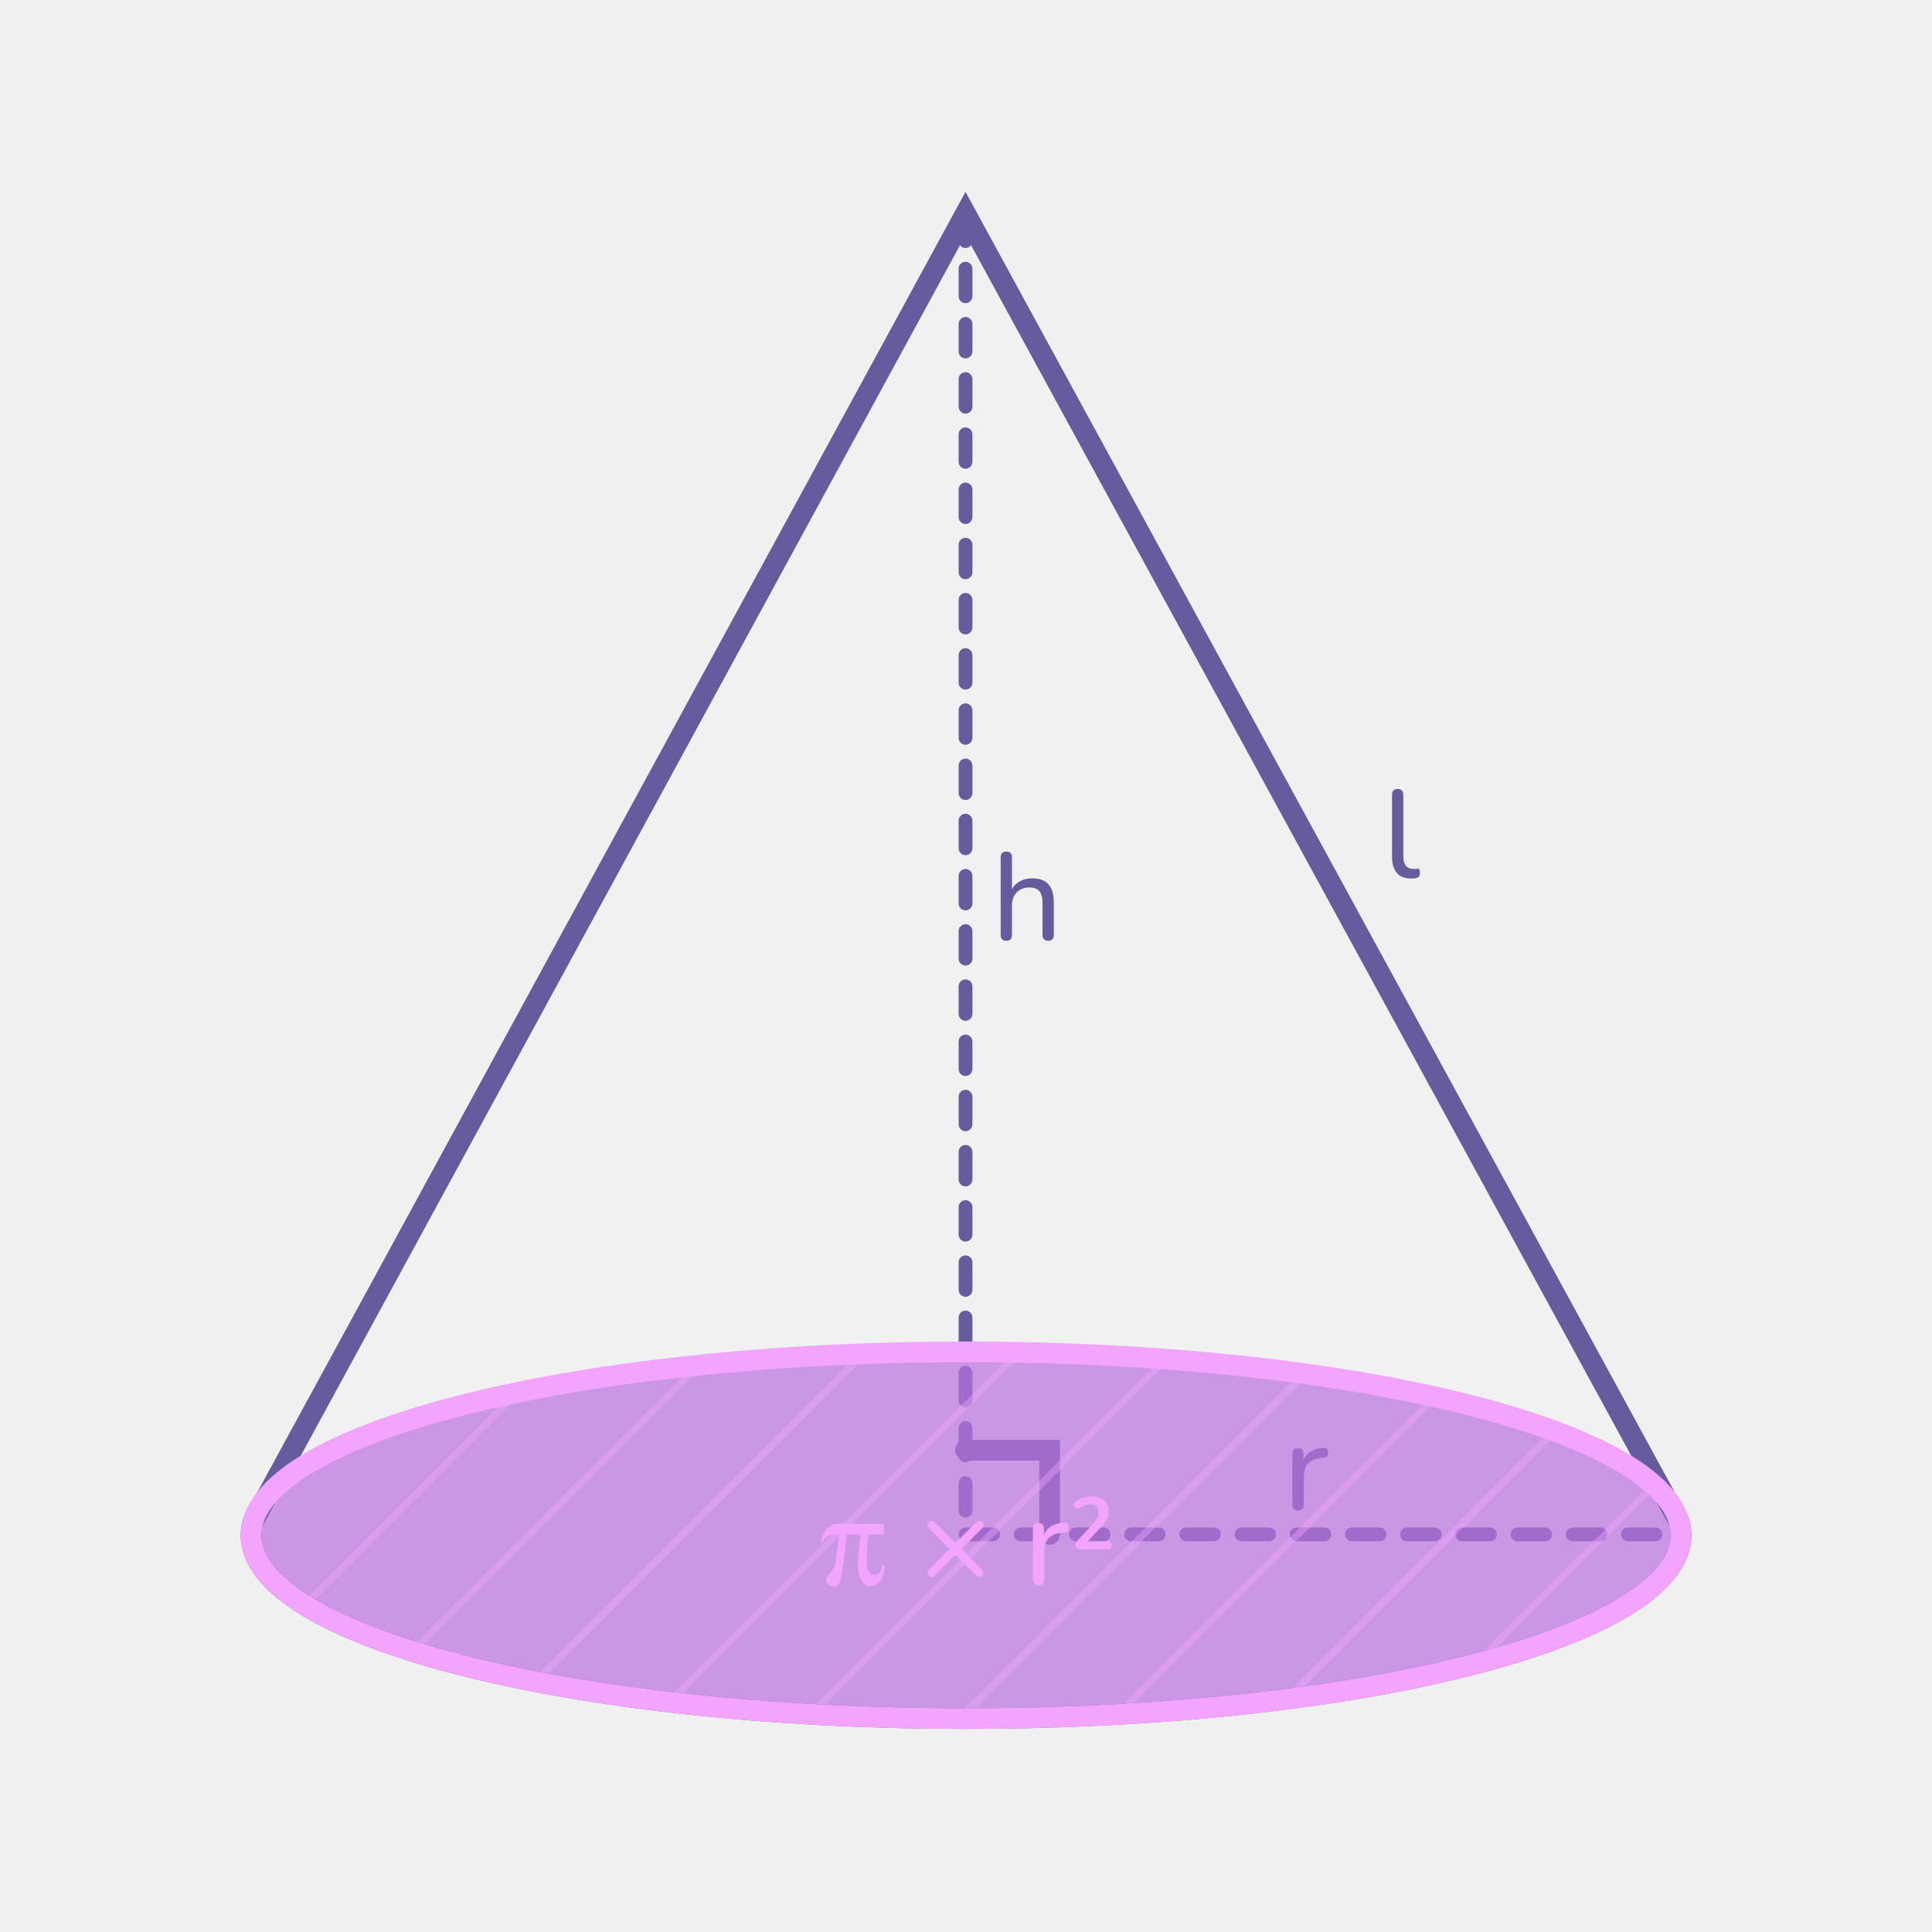
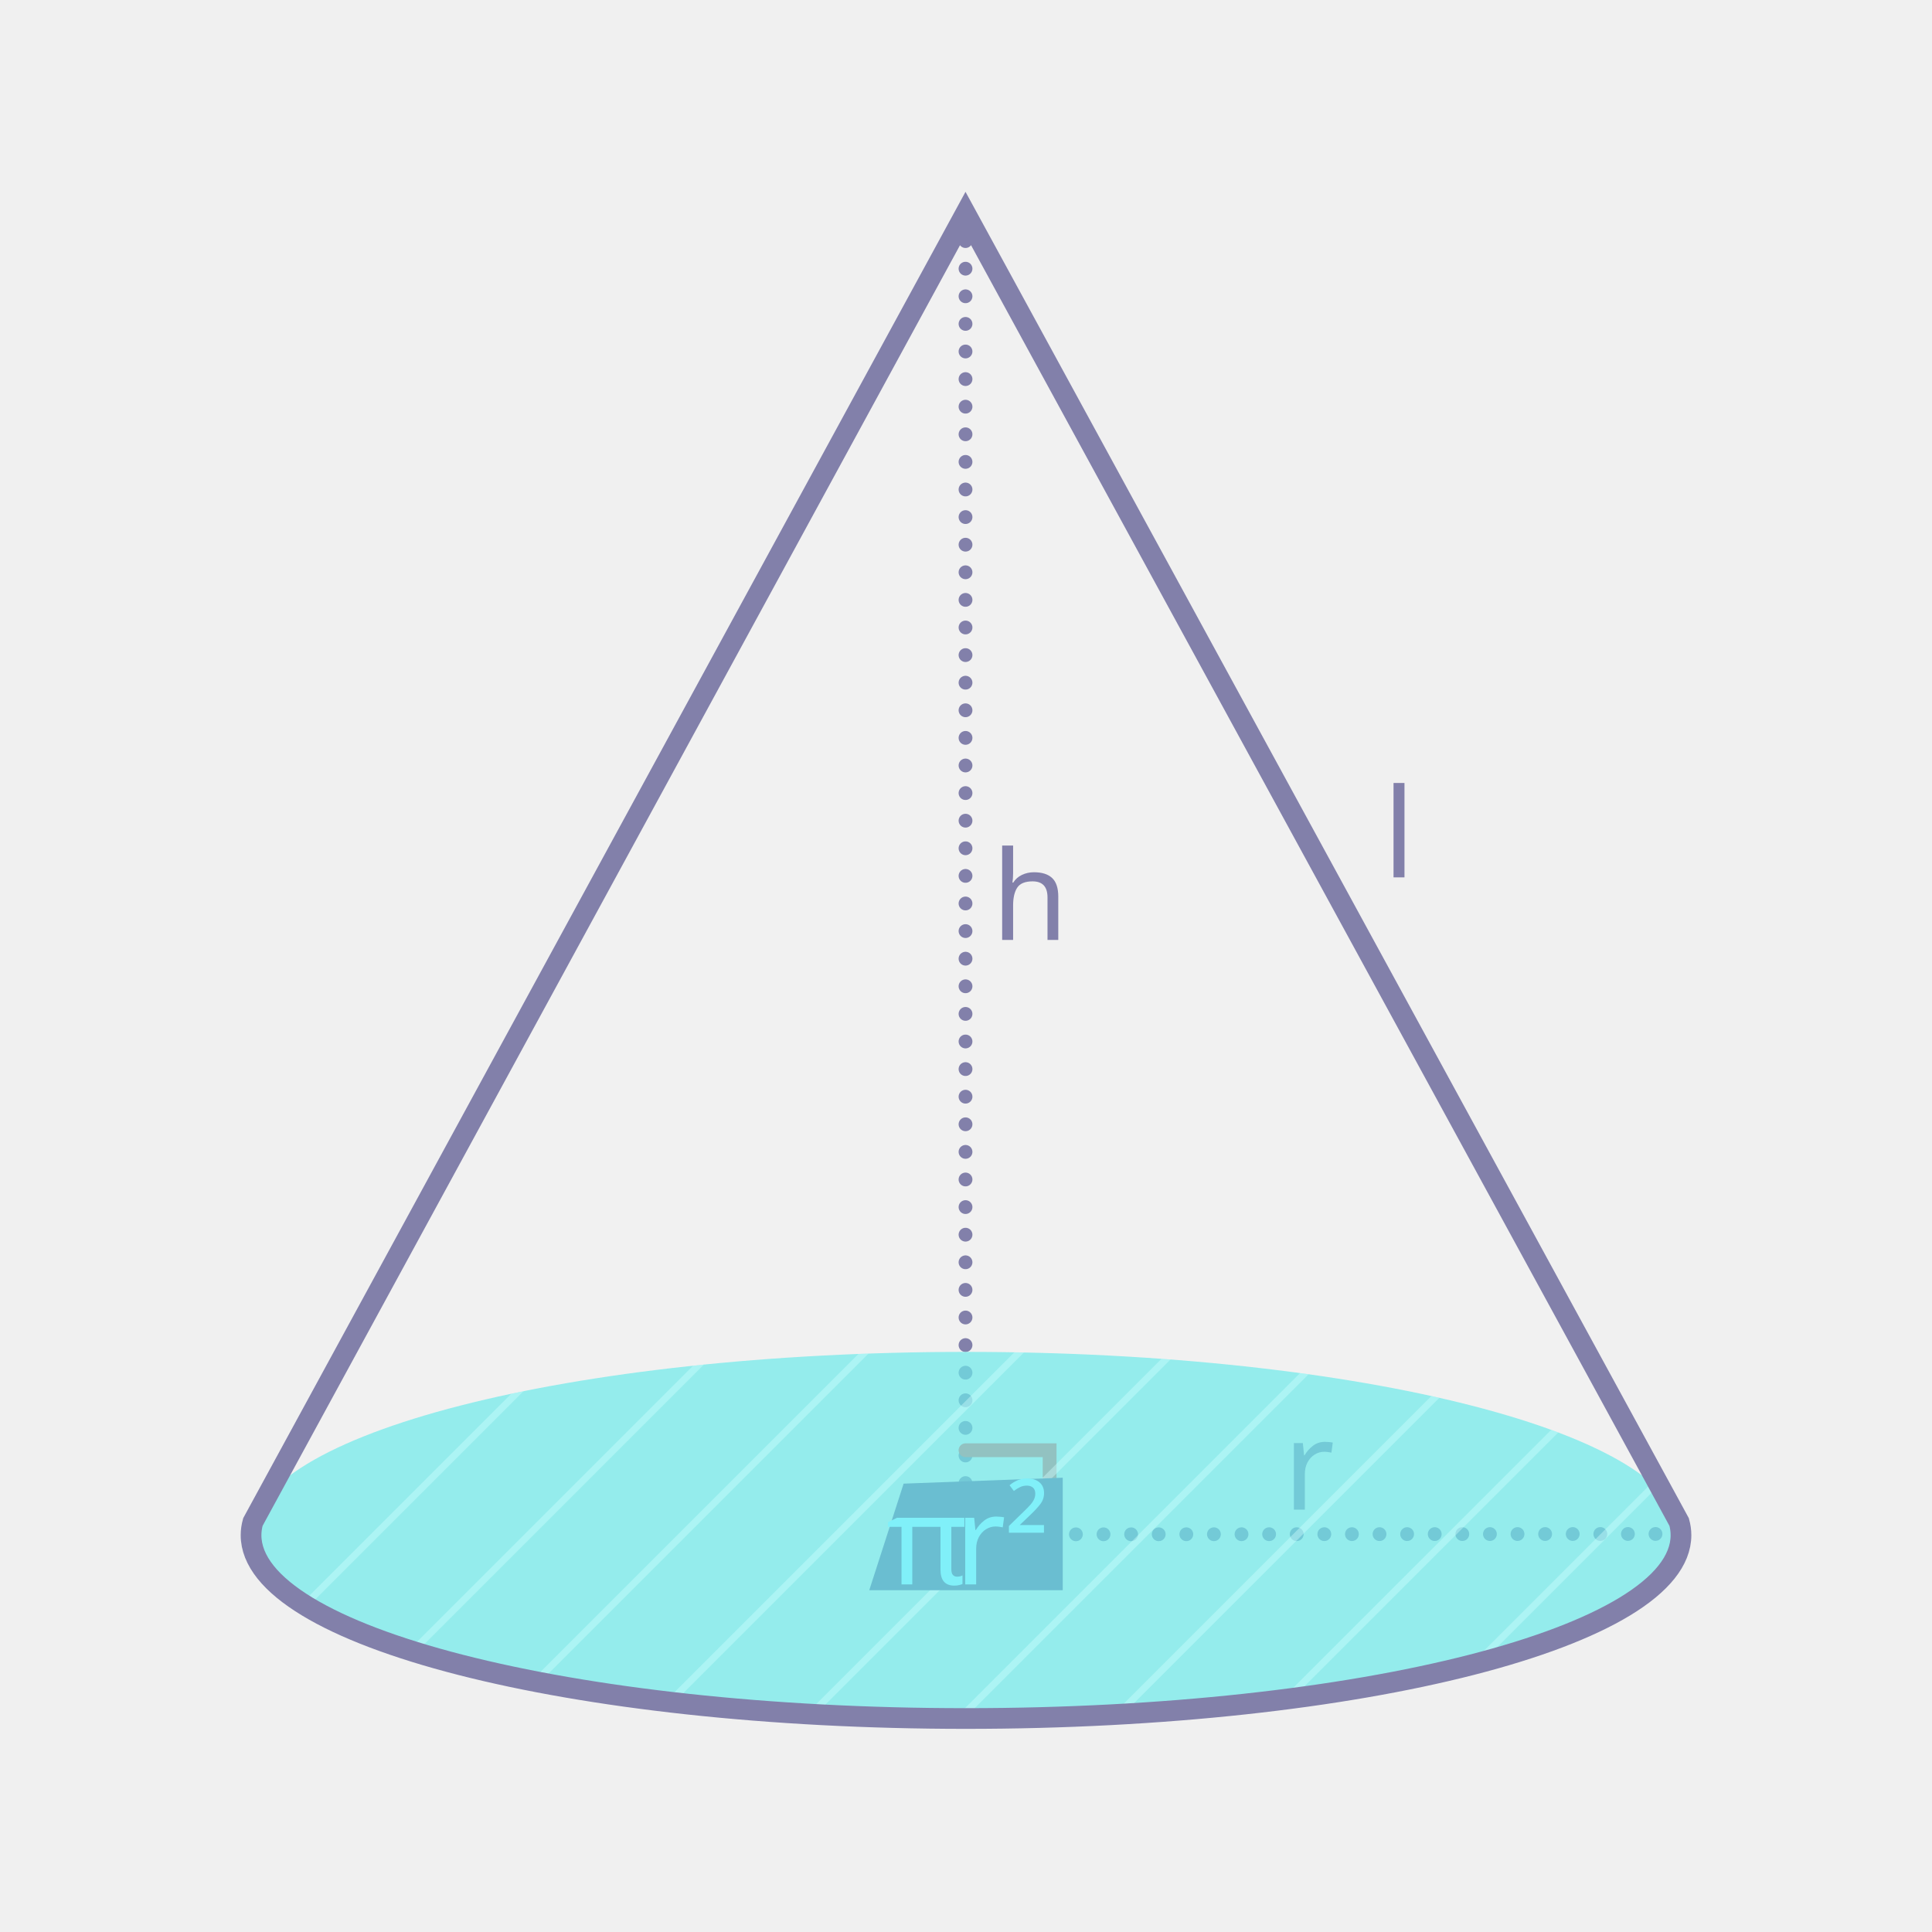
- <svg xmlns="http://www.w3.org/2000/svg" id="assets" width="560" height="560" viewBox="0 0 560 560">
+ <svg xmlns="http://www.w3.org/2000/svg" id="assets" viewBox="0 0 560 560">
  <defs>
    <style>
-       .cls-1 {
-         fill: #655c9d;
-       }
- 
-       .cls-2 {
-         stroke: #f2a4ff;
-       }
- 
-       .cls-2, .cls-3, .cls-4 {
+       .cls-1, .cls-2, .cls-3, .cls-4, .cls-5 {
        fill: none;
      }

-       .cls-2, .cls-4 {
-         stroke-miterlimit: 10;
-         stroke-width: 6px;
-       }
- 
-       .cls-5 {
+       .cls-6 {
        fill: #fff;
        opacity: .1;
      }

-       .cls-6 {
-         fill: #8380ab;
+       .cls-2 {
+         stroke-width: 6px;
      }

-       .cls-7, .cls-8 {
+       .cls-2, .cls-3 {
+         stroke: #8280aa;
+       }
+ 
+       .cls-2, .cls-3, .cls-4 {
+         stroke-linecap: round;
+       }
+ 
+       .cls-2, .cls-3, .cls-4, .cls-5 {
+         stroke-miterlimit: 10;
+       }
+ 
+       .cls-7, .cls-8, .cls-9, .cls-10 {
+         font-family: Raleway-Medium, Raleway;
+         font-weight: 500;
+       }
+ 
+       .cls-11 {
+         clip-path: url(#clippath);
+       }
+ 
+       .cls-12 {
+         fill: #6abed1;
+       }
+ 
+       .cls-13, .cls-14 {
+         fill: #cffffe;
+       }
+ 
+       .cls-8, .cls-15, .cls-9, .cls-10 {
+         font-size: 36px;
+       }
+ 
+       .cls-8, .cls-9, .cls-10 {
+         fill: #8280aa;
+       }
+ 
+       .cls-3, .cls-4, .cls-5 {
+         stroke-width: 4px;
+       }
+ 
+       .cls-3, .cls-5 {
+         stroke-dasharray: 0 8;
+       }
+ 
+       .cls-15 {
+         fill: #80f0f9;
+       }
+ 
+       .cls-9 {
+         letter-spacing: -.03em;
+       }
+ 
+       .cls-4 {
+         stroke: #ea6560;
+       }
+ 
+       .cls-16 {
+         font-family: ArialRoundedMTBold, 'Arial Rounded MT Bold';
+       }
+ 
+       .cls-17, .cls-14 {
        opacity: .4;
      }

-       .cls-9 {
-         clip-path: url(#clippath);
+       .cls-10 {
+         letter-spacing: -.02em;
      }

-       .cls-8, .cls-10 {
-         fill: #f2a4ff;
+       .cls-5 {
+         stroke: #8380ab;
      }

-       .cls-4 {
-         stroke: #655c9d;
-         stroke-linecap: round;
-       }
- 
-       .cls-11 {
-         fill: #bb70de;
+       .cls-18 {
+         fill: #6ce9e9;
        opacity: .7;
      }
    </style>
    <clipPath id="clippath">
-       <ellipse class="cls-3" cx="280" cy="444.99" rx="207.24" ry="53.14" />
+       <ellipse class="cls-1" cx="280" cy="444.99" rx="207.24" ry="53.14" />
    </clipPath>
  </defs>
  <g id="_11" data-name="11">
    <g>
-       <path class="cls-6" d="M74.76,444.99h-4c0-2.87,.78-5.74,2.33-8.53l3.5,1.94c-1.21,2.19-1.83,4.4-1.83,6.59Zm409.48-4.86c-.82-2-2.16-4.02-3.99-6.01l2.95-2.71c2.15,2.34,3.74,4.76,4.74,7.2l-3.7,1.52Zm-403.07-7.46l-2.77-2.89c1.83-1.75,4.01-3.5,6.5-5.19l2.25,3.31c-2.3,1.56-4.31,3.17-5.98,4.77Zm393.39-3.56c-1.92-1.41-4.12-2.82-6.53-4.19l1.98-3.48c2.55,1.45,4.87,2.94,6.92,4.45l-2.37,3.22Zm-380.73-5.22l-1.89-3.52c2.25-1.21,4.71-2.41,7.32-3.58l1.63,3.65c-2.52,1.13-4.89,2.29-7.06,3.45Zm367.24-2.56c-2.27-1.06-4.7-2.11-7.24-3.13l1.49-3.71c2.61,1.04,5.12,2.13,7.45,3.22l-1.7,3.62Zm-352.89-3.91l-1.44-3.73c2.41-.93,4.97-1.85,7.61-2.74l1.28,3.79c-2.58,.87-5.09,1.77-7.45,2.68Zm338.24-1.98c-2.4-.84-4.93-1.67-7.54-2.47l1.18-3.82c2.65,.82,5.23,1.66,7.67,2.52l-1.32,3.78Zm-323.22-3.09l-1.15-3.83c2.5-.75,5.1-1.48,7.76-2.19l1.04,3.86c-2.61,.7-5.19,1.43-7.65,2.16Zm308.06-1.6c-2.49-.68-5.07-1.36-7.69-2.01l.96-3.88c2.65,.66,5.27,1.34,7.79,2.04l-1.06,3.86Zm-292.71-2.52l-.94-3.89c2.56-.62,5.2-1.22,7.84-1.8l.85,3.91c-2.61,.57-5.22,1.17-7.76,1.78Zm277.27-1.32c-2.57-.57-5.19-1.13-7.79-1.66l.79-3.92c2.62,.53,5.27,1.1,7.87,1.67l-.87,3.9Zm-261.71-2.08l-.77-3.92c2.6-.51,5.26-1.01,7.9-1.48l.7,3.94c-2.62,.47-5.25,.96-7.83,1.47Zm246.1-1.09c-2.57-.47-5.21-.93-7.85-1.37l.66-3.95c2.66,.44,5.32,.91,7.92,1.38l-.72,3.93Zm-230.41-1.72l-.64-3.95c2.61-.42,5.25-.83,7.94-1.22l.58,3.96c-2.67,.39-5.29,.8-7.88,1.22Zm214.69-.9c-2.6-.39-5.23-.77-7.89-1.13l.54-3.96c2.69,.36,5.34,.74,7.95,1.14l-.6,3.96Zm-198.91-1.42l-.52-3.96c2.62-.35,5.28-.68,7.97-1l.47,3.97c-2.67,.32-5.31,.65-7.92,.99Zm183.1-.73c-2.61-.32-5.25-.62-7.92-.92l.43-3.98c2.69,.29,5.35,.6,7.98,.92l-.49,3.97Zm-167.26-1.15l-.42-3.98c2.64-.28,5.3-.54,7.99-.79l.37,3.98c-2.67,.25-5.32,.51-7.94,.79Zm151.4-.58c-2.62-.25-5.27-.49-7.95-.72l.34-3.99c2.69,.23,5.35,.47,7.99,.72l-.39,3.98Zm-135.51-.9l-.33-3.99c2.64-.22,5.31-.42,8-.61l.28,3.99c-2.68,.19-5.33,.39-7.96,.6Zm119.61-.45c-2.63-.19-5.29-.37-7.96-.54l.25-3.99c2.69,.17,5.36,.35,8.01,.54l-.29,3.99Zm-103.69-.67l-.24-3.99c2.65-.16,5.32-.3,8.01-.43l.2,4c-2.68,.13-5.33,.27-7.97,.43Zm87.76-.32c-2.64-.14-5.3-.26-7.97-.37l.16-4c2.69,.11,5.36,.23,8.02,.37l-.21,3.99Zm-71.81-.46l-.15-4c2.66-.1,5.33-.19,8.02-.27l.11,4c-2.67,.08-5.33,.16-7.98,.26Zm55.86-.2c-2.64-.08-5.3-.15-7.98-.21l.08-4c2.69,.06,5.36,.13,8.02,.21l-.12,4Zm-39.91-.25l-.07-4c2.66-.05,5.33-.08,8.02-.11l.04,4c-2.67,.02-5.33,.06-7.98,.11Zm23.94-.08c-2.65-.03-5.31-.05-7.98-.05v-4c2.69,0,5.37,.02,8.03,.05l-.04,4Z" />
-       <path class="cls-5" d="M487.24,444.98c0,29.35-92.78,53.14-207.24,53.14s-207.23-23.79-207.23-53.14c0-1.28,.18-2.55,.53-3.81l3.92-7.2L279.86,61.87l202.93,372.1,3.92,7.2c.35,1.26,.53,2.53,.53,3.81Z" />
-       <path class="cls-1" d="M376.3,437.83c-.55,0-.97-.14-1.26-.43s-.43-.71-.43-1.26v-14.69c0-.55,.14-.97,.43-1.24,.29-.28,.68-.41,1.19-.41s.89,.14,1.17,.41c.28,.28,.41,.69,.41,1.24v2.77h-.36c.38-1.44,1.1-2.53,2.16-3.28,1.06-.74,2.39-1.16,4-1.26,.38-.02,.7,.07,.94,.27,.24,.2,.37,.55,.4,1.03,.02,.46-.08,.82-.32,1.1-.24,.28-.61,.44-1.12,.49l-.65,.04c-1.58,.17-2.8,.68-3.65,1.55s-1.28,2.05-1.28,3.56v8.42c0,.55-.14,.97-.41,1.26s-.68,.43-1.21,.43Z" />
+       <ellipse class="cls-6" cx="280" cy="444.99" rx="207.24" ry="53.14" />
+       <path class="cls-5" d="M72.76,444.99c0-29.35,92.78-53.14,207.24-53.14s207.24,23.79,207.24,53.14" />
+       <path class="cls-6" d="M487.24,444.98c0,29.35-92.78,53.14-207.24,53.14s-207.23-23.79-207.23-53.14c0-1.28,.18-2.55,.53-3.81l3.92-7.2L279.86,61.87l202.93,372.1,3.92,7.2c.35,1.26,.53,2.53,.53,3.81Z" />
+       <text class="cls-10" transform="translate(371.98 437.58)">
+         <tspan x="0" y="0">r</tspan>
+       </text>
    </g>
  </g>
-   <path class="cls-1" d="M279.86,446.75c-1.1,0-2-.89-2-2s.89-2,2-2h8s0,0,0,0c1.1,0,2,.89,2,2s-.89,2-2,2h-8s0,0,0,0Zm16,0c-1.1,0-2-.89-2-2s.89-2,2-2h8s0,0,0,0c1.1,0,2,.89,2,2s-.89,2-2,2h-8s0,0,0,0Zm16,0c-1.1,0-2-.89-2-2s.89-2,2-2h8s0,0,0,0c1.1,0,2,.89,2,2s-.89,2-2,2h-8s0,0,0,0Zm16,0c-1.1,0-2-.89-2-2s.89-2,2-2h8s0,0,0,0c1.1,0,2,.89,2,2s-.89,2-2,2h-8s0,0,0,0Zm16,0c-1.1,0-2-.89-2-2s.89-2,2-2h8s0,0,0,0c1.1,0,2,.89,2,2s-.89,2-2,2h-8s0,0,0,0Zm16,0c-1.1,0-2-.89-2-2s.89-2,2-2h8s0,0,0,0c1.1,0,2,.89,2,2s-.89,2-2,2h-8s0,0,0,0Zm16,0c-1.1,0-2-.89-2-2s.89-2,2-2h8s0,0,0,0c1.1,0,2,.89,2,2s-.89,2-2,2h-8s0,0,0,0Zm16,0c-1.1,0-2-.89-2-2s.89-2,2-2h8s0,0,0,0c1.1,0,2,.89,2,2s-.89,2-2,2h-8s0,0,0,0Zm16,0c-1.1,0-2-.89-2-2s.89-2,2-2h8s0,0,0,0c1.1,0,2,.89,2,2s-.89,2-2,2h-8s0,0,0,0Zm16,0c-1.1,0-2-.89-2-2s.89-2,2-2h8s0,0,0,0c1.1,0,2,.89,2,2s-.89,2-2,2h-8s0,0,0,0Zm16,0c-1.1,0-2-.89-2-2s.89-2,2-2h8s0,0,0,0c1.1,0,2,.89,2,2s-.89,2-2,2h-8s0,0,0,0Zm16,0c-1.1,0-2-.89-2-2s.89-2,2-2h8s0,0,0,0c1.1,0,2,.89,2,2s-.89,2-2,2h-8s0,0,0,0Zm16,0c-1.1,0-2-.89-2-2s.89-2,2-2h8s0,0,0,0c1.1,0,2,.89,2,2s-.89,2-2,2h-8s0,0,0,0Z" />
-   <path class="cls-1" d="M279.86,439.88c-1.1,0-2-.9-2-2v-8c0-1.1,.9-2,2-2s2,.9,2,2v8c0,1.1-.9,2-2,2Zm0-16c-1.1,0-2-.9-2-2v-8c0-1.1,.9-2,2-2s2,.9,2,2v8c0,1.1-.9,2-2,2Zm0-16c-1.1,0-2-.9-2-2v-8c0-1.1,.9-2,2-2s2,.9,2,2v8c0,1.1-.9,2-2,2Zm0-16c-1.1,0-2-.9-2-2v-8c0-1.1,.9-2,2-2s2,.9,2,2v8c0,1.1-.9,2-2,2Zm0-16c-1.1,0-2-.9-2-2v-8c0-1.1,.9-2,2-2s2,.9,2,2v8c0,1.1-.9,2-2,2Zm0-16c-1.1,0-2-.9-2-2v-8c0-1.1,.9-2,2-2s2,.9,2,2v8c0,1.1-.9,2-2,2Zm0-16c-1.1,0-2-.9-2-2v-8c0-1.1,.9-2,2-2s2,.9,2,2v8c0,1.1-.9,2-2,2Zm0-16c-1.1,0-2-.9-2-2v-8c0-1.1,.9-2,2-2s2,.9,2,2v8c0,1.1-.9,2-2,2Zm0-16c-1.1,0-2-.9-2-2v-8c0-1.1,.9-2,2-2s2,.9,2,2v8c0,1.1-.9,2-2,2Zm0-16c-1.1,0-2-.9-2-2v-8c0-1.1,.9-2,2-2s2,.9,2,2v8c0,1.1-.9,2-2,2Zm0-16c-1.1,0-2-.9-2-2v-8c0-1.1,.9-2,2-2s2,.9,2,2v8c0,1.1-.9,2-2,2Zm0-16c-1.1,0-2-.9-2-2v-8c0-1.1,.9-2,2-2s2,.9,2,2v8c0,1.1-.9,2-2,2Zm0-16c-1.1,0-2-.9-2-2v-8c0-1.1,.9-2,2-2s2,.9,2,2v8c0,1.1-.9,2-2,2Zm0-16c-1.1,0-2-.9-2-2v-8c0-1.1,.9-2,2-2s2,.9,2,2v8c0,1.1-.9,2-2,2Zm0-16c-1.1,0-2-.9-2-2v-8c0-1.1,.9-2,2-2s2,.9,2,2v8c0,1.1-.9,2-2,2Zm0-16c-1.1,0-2-.9-2-2v-8c0-1.1,.9-2,2-2s2,.9,2,2v8c0,1.1-.9,2-2,2Zm0-16c-1.1,0-2-.9-2-2v-8c0-1.1,.9-2,2-2s2,.9,2,2v8c0,1.1-.9,2-2,2Zm0-16c-1.1,0-2-.9-2-2v-8c0-1.1,.9-2,2-2s2,.9,2,2v8c0,1.1-.9,2-2,2Zm0-16c-1.1,0-2-.9-2-2v-8c0-1.1,.9-2,2-2s2,.9,2,2v8c0,1.1-.9,2-2,2Zm0-16c-1.1,0-2-.9-2-2v-8c0-1.1,.9-2,2-2s2,.9,2,2v8c0,1.1-.9,2-2,2Zm0-16c-1.1,0-2-.9-2-2v-8c0-1.1,.9-2,2-2s2,.9,2,2v8c0,1.1-.9,2-2,2Zm0-16c-1.1,0-2-.9-2-2v-8c0-1.1,.9-2,2-2s2,.9,2,2v8c0,1.1-.9,2-2,2Zm0-16c-1.1,0-2-.9-2-2v-8c0-1.1,.9-2,2-2s2,.9,2,2v8c0,1.1-.9,2-2,2Zm0-16c-1.1,0-2-.9-2-2v-8c0-1.1,.9-2,2-2s2,.9,2,2v8c0,1.1-.9,2-2,2Z" />
+   <line class="cls-3" x1="279.86" y1="444.75" x2="487.24" y2="444.62" />
+   <line class="cls-3" x1="279.86" y1="61.88" x2="279.86" y2="444.75" />
  <polyline class="cls-4" points="279.86 420.36 304.24 420.36 304.24 444.74" />
-   <ellipse class="cls-11" cx="280" cy="444.99" rx="207.24" ry="53.14" />
-   <g class="cls-9">
+   <ellipse class="cls-18" cx="280" cy="444.99" rx="207.24" ry="53.14" />
+   <g class="cls-11">
    <g>
-       <polygon class="cls-8" points="254.85 612.04 252.02 612.04 600.9 263.17 601.94 264.96 254.85 612.04" />
-       <polygon class="cls-10" points="17.49 359.07 21.08 352.65 244.67 129.06 245.7 130.85 17.49 359.07" />
-       <g class="cls-7">
-         <polygon class="cls-10" points="8.96 456.82 6.13 456.82 277.02 185.93 278.05 187.72 8.96 456.82" />
+       <polygon class="cls-14" points="254.85 612.04 252.02 612.04 600.9 263.17 601.94 264.96 254.85 612.04" />
+       <polygon class="cls-13" points="17.49 359.07 21.08 352.65 244.67 129.06 245.7 130.85 17.49 359.07" />
+       <g class="cls-17">
+         <polygon class="cls-13" points="8.96 456.82 6.13 456.82 277.02 185.93 278.05 187.72 8.96 456.82" />
      </g>
-       <g class="cls-7">
-         <polygon class="cls-10" points="-13.3 434.56 -16.13 434.56 254.75 163.67 255.79 165.46 -13.3 434.56" />
+       <g class="cls-17">
+         <polygon class="cls-13" points="-13.3 434.56 -16.13 434.56 254.75 163.67 255.79 165.46 -13.3 434.56" />
      </g>
-       <g class="cls-7">
-         <polygon class="cls-10" points="53.57 501.43 50.74 501.43 321.63 230.54 322.66 232.33 53.57 501.43" />
+       <g class="cls-17">
+         <polygon class="cls-13" points="53.57 501.43 50.74 501.43 321.63 230.54 322.66 232.33 53.57 501.43" />
      </g>
-       <g class="cls-7">
-         <polygon class="cls-10" points="31.31 479.17 28.48 479.17 299.37 208.28 300.4 210.07 31.31 479.17" />
+       <g class="cls-17">
+         <polygon class="cls-13" points="31.31 479.17 28.48 479.17 299.37 208.28 300.4 210.07 31.31 479.17" />
      </g>
-       <g class="cls-7">
-         <polygon class="cls-10" points="109.3 534.8 106.47 534.8 446.86 194.41 447.9 196.2 109.3 534.8" />
+       <g class="cls-17">
+         <polygon class="cls-13" points="109.3 534.8 106.47 534.8 446.86 194.41 447.9 196.2 109.3 534.8" />
      </g>
-       <g class="cls-7">
-         <polygon class="cls-10" points="87.04 512.54 84.21 512.54 355.1 241.65 356.13 243.44 87.04 512.54" />
+       <g class="cls-17">
+         <polygon class="cls-13" points="87.04 512.54 84.21 512.54 355.1 241.65 356.13 243.44 87.04 512.54" />
      </g>
-       <g class="cls-7">
-         <polygon class="cls-10" points="153.92 579.42 151.09 579.42 491.48 239.03 492.52 240.83 153.92 579.42" />
+       <g class="cls-17">
+         <polygon class="cls-13" points="153.92 579.42 151.09 579.42 491.48 239.03 492.52 240.83 153.92 579.42" />
      </g>
-       <g class="cls-7">
-         <polygon class="cls-10" points="131.66 557.16 128.83 557.16 469.22 216.77 470.26 218.56 131.66 557.16" />
+       <g class="cls-17">
+         <polygon class="cls-13" points="131.66 557.16 128.83 557.16 469.22 216.77 470.26 218.56 131.66 557.16" />
      </g>
-       <g class="cls-7">
-         <polygon class="cls-10" points="210.23 567.42 207.4 567.42 556.28 218.54 557.31 220.34 210.23 567.42" />
+       <g class="cls-17">
+         <polygon class="cls-13" points="210.23 567.42 207.4 567.42 556.28 218.54 557.31 220.34 210.23 567.42" />
      </g>
-       <g class="cls-7">
-         <polygon class="cls-10" points="232.59 589.78 229.76 589.78 578.64 240.9 579.67 242.7 232.59 589.78" />
+       <g class="cls-17">
+         <polygon class="cls-13" points="232.59 589.78 229.76 589.78 578.64 240.9 579.67 242.7 232.59 589.78" />
      </g>
-       <g class="cls-7">
-         <polygon class="cls-10" points="277.11 634.31 274.28 634.31 623.16 285.43 624.2 287.22 277.11 634.31" />
+       <g class="cls-17">
+         <polygon class="cls-13" points="277.11 634.31 274.28 634.31 623.16 285.43 624.2 287.22 277.11 634.31" />
      </g>
-       <g class="cls-7">
-         <polygon class="cls-10" points="399.72 600.94 396.9 600.94 667.78 330.05 668.82 331.84 399.72 600.94" />
+       <g class="cls-17">
+         <polygon class="cls-13" points="399.72 600.94 396.9 600.94 667.78 330.05 668.82 331.84 399.72 600.94" />
      </g>
-       <g class="cls-7">
-         <polygon class="cls-10" points="377.46 578.68 374.64 578.68 645.52 307.79 646.56 309.58 377.46 578.68" />
+       <g class="cls-17">
+         <polygon class="cls-13" points="377.46 578.68 374.64 578.68 645.52 307.79 646.56 309.58 377.46 578.68" />
      </g>
-       <g class="cls-7">
-         <polygon class="cls-10" points="421.99 623.2 419.16 623.2 690.04 352.31 691.08 354.1 421.99 623.2" />
+       <g class="cls-17">
+         <polygon class="cls-13" points="421.99 623.2 419.16 623.2 690.04 352.31 691.08 354.1 421.99 623.2" />
      </g>
-       <polygon class="cls-10" points="343.28 791.14 340.46 791.14 611.34 520.26 612.38 522.05 343.28 791.14" />
-       <g class="cls-7">
-         <polygon class="cls-10" points="321.02 768.88 318.19 768.88 589.08 497.99 590.12 499.79 321.02 768.88" />
+       <polygon class="cls-13" points="343.28 791.14 340.46 791.14 611.34 520.26 612.38 522.05 343.28 791.14" />
+       <g class="cls-17">
+         <polygon class="cls-13" points="321.02 768.88 318.19 768.88 589.08 497.99 590.12 499.79 321.02 768.88" />
      </g>
    </g>
  </g>
-   <g>
-     <path class="cls-10" d="M249.46,444.8h-4.06c-.2,2.36-.39,4.29-.58,5.79s-.37,2.8-.54,3.88-.36,2.07-.54,2.96c-.15,.69-.38,1.23-.67,1.63s-.73,.67-1.3,.82c-.47,.12-.93,.02-1.4-.28s-.74-.67-.83-1.09c-.07-.32-.09-.58-.05-.8s.1-.42,.19-.61,.2-.36,.32-.51,.24-.3,.37-.46c.04-.05,.24-.29,.61-.72s.65-.83,.83-1.19,.3-.75,.35-1.19l1.05-8.24h-1.71c-.48,0-.94,.11-1.37,.34s-.77,.5-1,.8l-.76,1.12h-.62c.16-.46,.37-1,.62-1.64s.59-1.26,1.02-1.85c.34-.5,.8-.94,1.37-1.31s1.24-.55,2-.55h13.43v3.09h-4.54c-.29,2.8-.44,5.62-.44,8.46,0,.52,.09,1.02,.26,1.51s.39,.87,.65,1.12c.33,.3,.73,.5,1.2,.59s.96-.06,1.45-.45c.27-.21,.47-.45,.59-.72s.2-.53,.24-.77l.11-.74h.76c-.01,.97-.16,1.85-.44,2.63s-.62,1.41-1,1.88-.77,.82-1.14,1.03c-.42,.26-.91,.41-1.48,.47s-1.08-.08-1.55-.4c-.77-.56-1.36-1.45-1.76-2.65-.22-.7-.35-1.63-.38-2.79s0-2.28,.11-3.38l.62-5.78Z" />
-     <path class="cls-10" d="M270.98,456.68c-.29,.29-.59,.42-.92,.4-.32-.02-.6-.15-.83-.38-.23-.23-.35-.5-.36-.83-.01-.32,.13-.63,.41-.92l5.94-5.98-6.05-6.05c-.24-.24-.38-.49-.41-.76s0-.5,.13-.72c.12-.22,.29-.39,.52-.52,.23-.13,.47-.18,.74-.14,.26,.04,.53,.17,.79,.41l6.01,6.05,6.01-6.05c.31-.29,.63-.42,.95-.4,.32,.02,.61,.15,.85,.38,.24,.23,.37,.5,.4,.81,.02,.31-.12,.64-.43,.97l-6.05,6.01,5.94,5.98c.24,.24,.38,.49,.41,.76,.04,.26,0,.5-.13,.72s-.29,.38-.5,.5-.46,.17-.72,.14c-.26-.02-.52-.16-.76-.4l-5.98-5.98-5.98,5.98Z" />
-     <path class="cls-10" d="M301.08,459.49c-.55,0-.97-.14-1.26-.43s-.43-.71-.43-1.26v-14.69c0-.55,.14-.97,.43-1.24,.29-.28,.68-.41,1.19-.41s.89,.14,1.17,.41c.28,.28,.41,.69,.41,1.24v2.77h-.36c.38-1.44,1.1-2.53,2.16-3.28,1.06-.74,2.39-1.16,4-1.26,.38-.02,.7,.07,.94,.27,.24,.2,.37,.55,.4,1.03,.02,.46-.08,.82-.32,1.1-.24,.28-.61,.44-1.12,.49l-.65,.04c-1.58,.17-2.8,.68-3.65,1.55-.85,.86-1.28,2.05-1.28,3.56v8.42c0,.55-.14,.97-.41,1.26-.28,.29-.68,.43-1.21,.43Z" />
-     <path class="cls-10" d="M313.03,449.08c-.38,0-.7-.11-.95-.32-.25-.22-.38-.5-.38-.86,0-.29,.07-.55,.2-.79,.13-.24,.31-.47,.52-.68l4.18-4.46c.65-.72,1.12-1.37,1.4-1.94s.43-1.15,.43-1.73c0-.74-.2-1.31-.61-1.69s-1.01-.58-1.8-.58c-.48,0-.99,.09-1.53,.27-.54,.18-1.04,.43-1.49,.74-.34,.22-.64,.28-.92,.2-.28-.08-.49-.25-.63-.49-.14-.24-.19-.52-.13-.83,.06-.31,.26-.58,.59-.79,.62-.46,1.34-.8,2.16-1.04,.82-.24,1.63-.36,2.45-.36,1.01,0,1.87,.17,2.59,.52,.72,.35,1.27,.84,1.66,1.48s.58,1.39,.58,2.25c0,.82-.19,1.61-.56,2.38-.37,.77-.98,1.6-1.82,2.48l-4.07,4.28v-.36h6.16c.79,0,1.19,.38,1.19,1.15,0,.38-.1,.68-.31,.88-.2,.2-.5,.31-.88,.31h-8.03Z" />
-   </g>
-   <path class="cls-4" d="M487.24,444.98c0,29.35-92.78,53.14-207.24,53.14s-207.23-23.79-207.23-53.14c0-1.28,.18-2.55,.53-3.81l3.92-7.2L279.86,61.87l202.93,372.1,3.92,7.2c.35,1.26,.53,2.53,.53,3.81Z" />
-   <path class="cls-1" d="M291.67,272.7c-.5,0-.9-.14-1.19-.43-.29-.29-.43-.71-.43-1.26v-22.54c0-.55,.14-.97,.43-1.24s.68-.41,1.19-.41,.94,.14,1.22,.41c.29,.28,.43,.69,.43,1.24v10.26h-.47c.5-1.37,1.33-2.4,2.47-3.1,1.14-.7,2.44-1.04,3.91-1.04s2.58,.26,3.49,.77c.91,.52,1.6,1.29,2.05,2.32,.46,1.03,.68,2.33,.68,3.89v9.43c0,.55-.14,.97-.41,1.26-.28,.29-.68,.43-1.21,.43s-.94-.14-1.22-.43c-.29-.29-.43-.71-.43-1.26v-9.25c0-1.56-.3-2.7-.9-3.42-.6-.72-1.56-1.08-2.88-1.08-1.54,0-2.77,.47-3.69,1.42-.92,.95-1.39,2.23-1.39,3.83v8.5c0,1.13-.55,1.69-1.66,1.69Z" />
-   <path class="cls-1" d="M408.99,254.64c-1.8,0-3.17-.53-4.1-1.6-.94-1.07-1.4-2.61-1.4-4.63v-18.07c0-.55,.14-.97,.43-1.24,.29-.28,.68-.41,1.19-.41s.94,.14,1.22,.41c.29,.28,.43,.69,.43,1.24v17.82c0,1.25,.26,2.18,.77,2.79,.52,.61,1.25,.92,2.21,.92,.22,0,.41,0,.58-.02,.17-.01,.34-.03,.5-.05,.26-.02,.46,.05,.58,.22s.18,.5,.18,1.01c0,.46-.1,.81-.31,1.06-.2,.25-.53,.41-.99,.49-.22,.02-.43,.04-.65,.05-.22,.01-.43,.02-.65,.02Z" />
-   <ellipse class="cls-2" cx="280" cy="444.99" rx="207.24" ry="53.14" />
+   <polygon class="cls-12" points="308.04 460.93 251.96 460.93 261.92 430.04 308.04 428.32 308.04 460.93" />
+   <text class="cls-15" transform="translate(256.95 459.24)">
+     <tspan class="cls-16" x="0" y="0">π</tspan>
+     <tspan class="cls-7" x="19.76" y="0">r²</tspan>
+   </text>
+   <path class="cls-2" d="M487.24,444.98c0,29.35-92.78,53.14-207.24,53.14s-207.23-23.79-207.23-53.14c0-1.28,.18-2.55,.53-3.81l3.92-7.2L279.86,61.87l202.93,372.1,3.92,7.2c.35,1.26,.53,2.53,.53,3.81Z" />
+   <text class="cls-8" transform="translate(287.42 272.45)">
+     <tspan x="0" y="0">h</tspan>
+   </text>
+   <text class="cls-9" transform="translate(400.86 254.31)">
+     <tspan x="0" y="0">l</tspan>
+   </text>
</svg>
